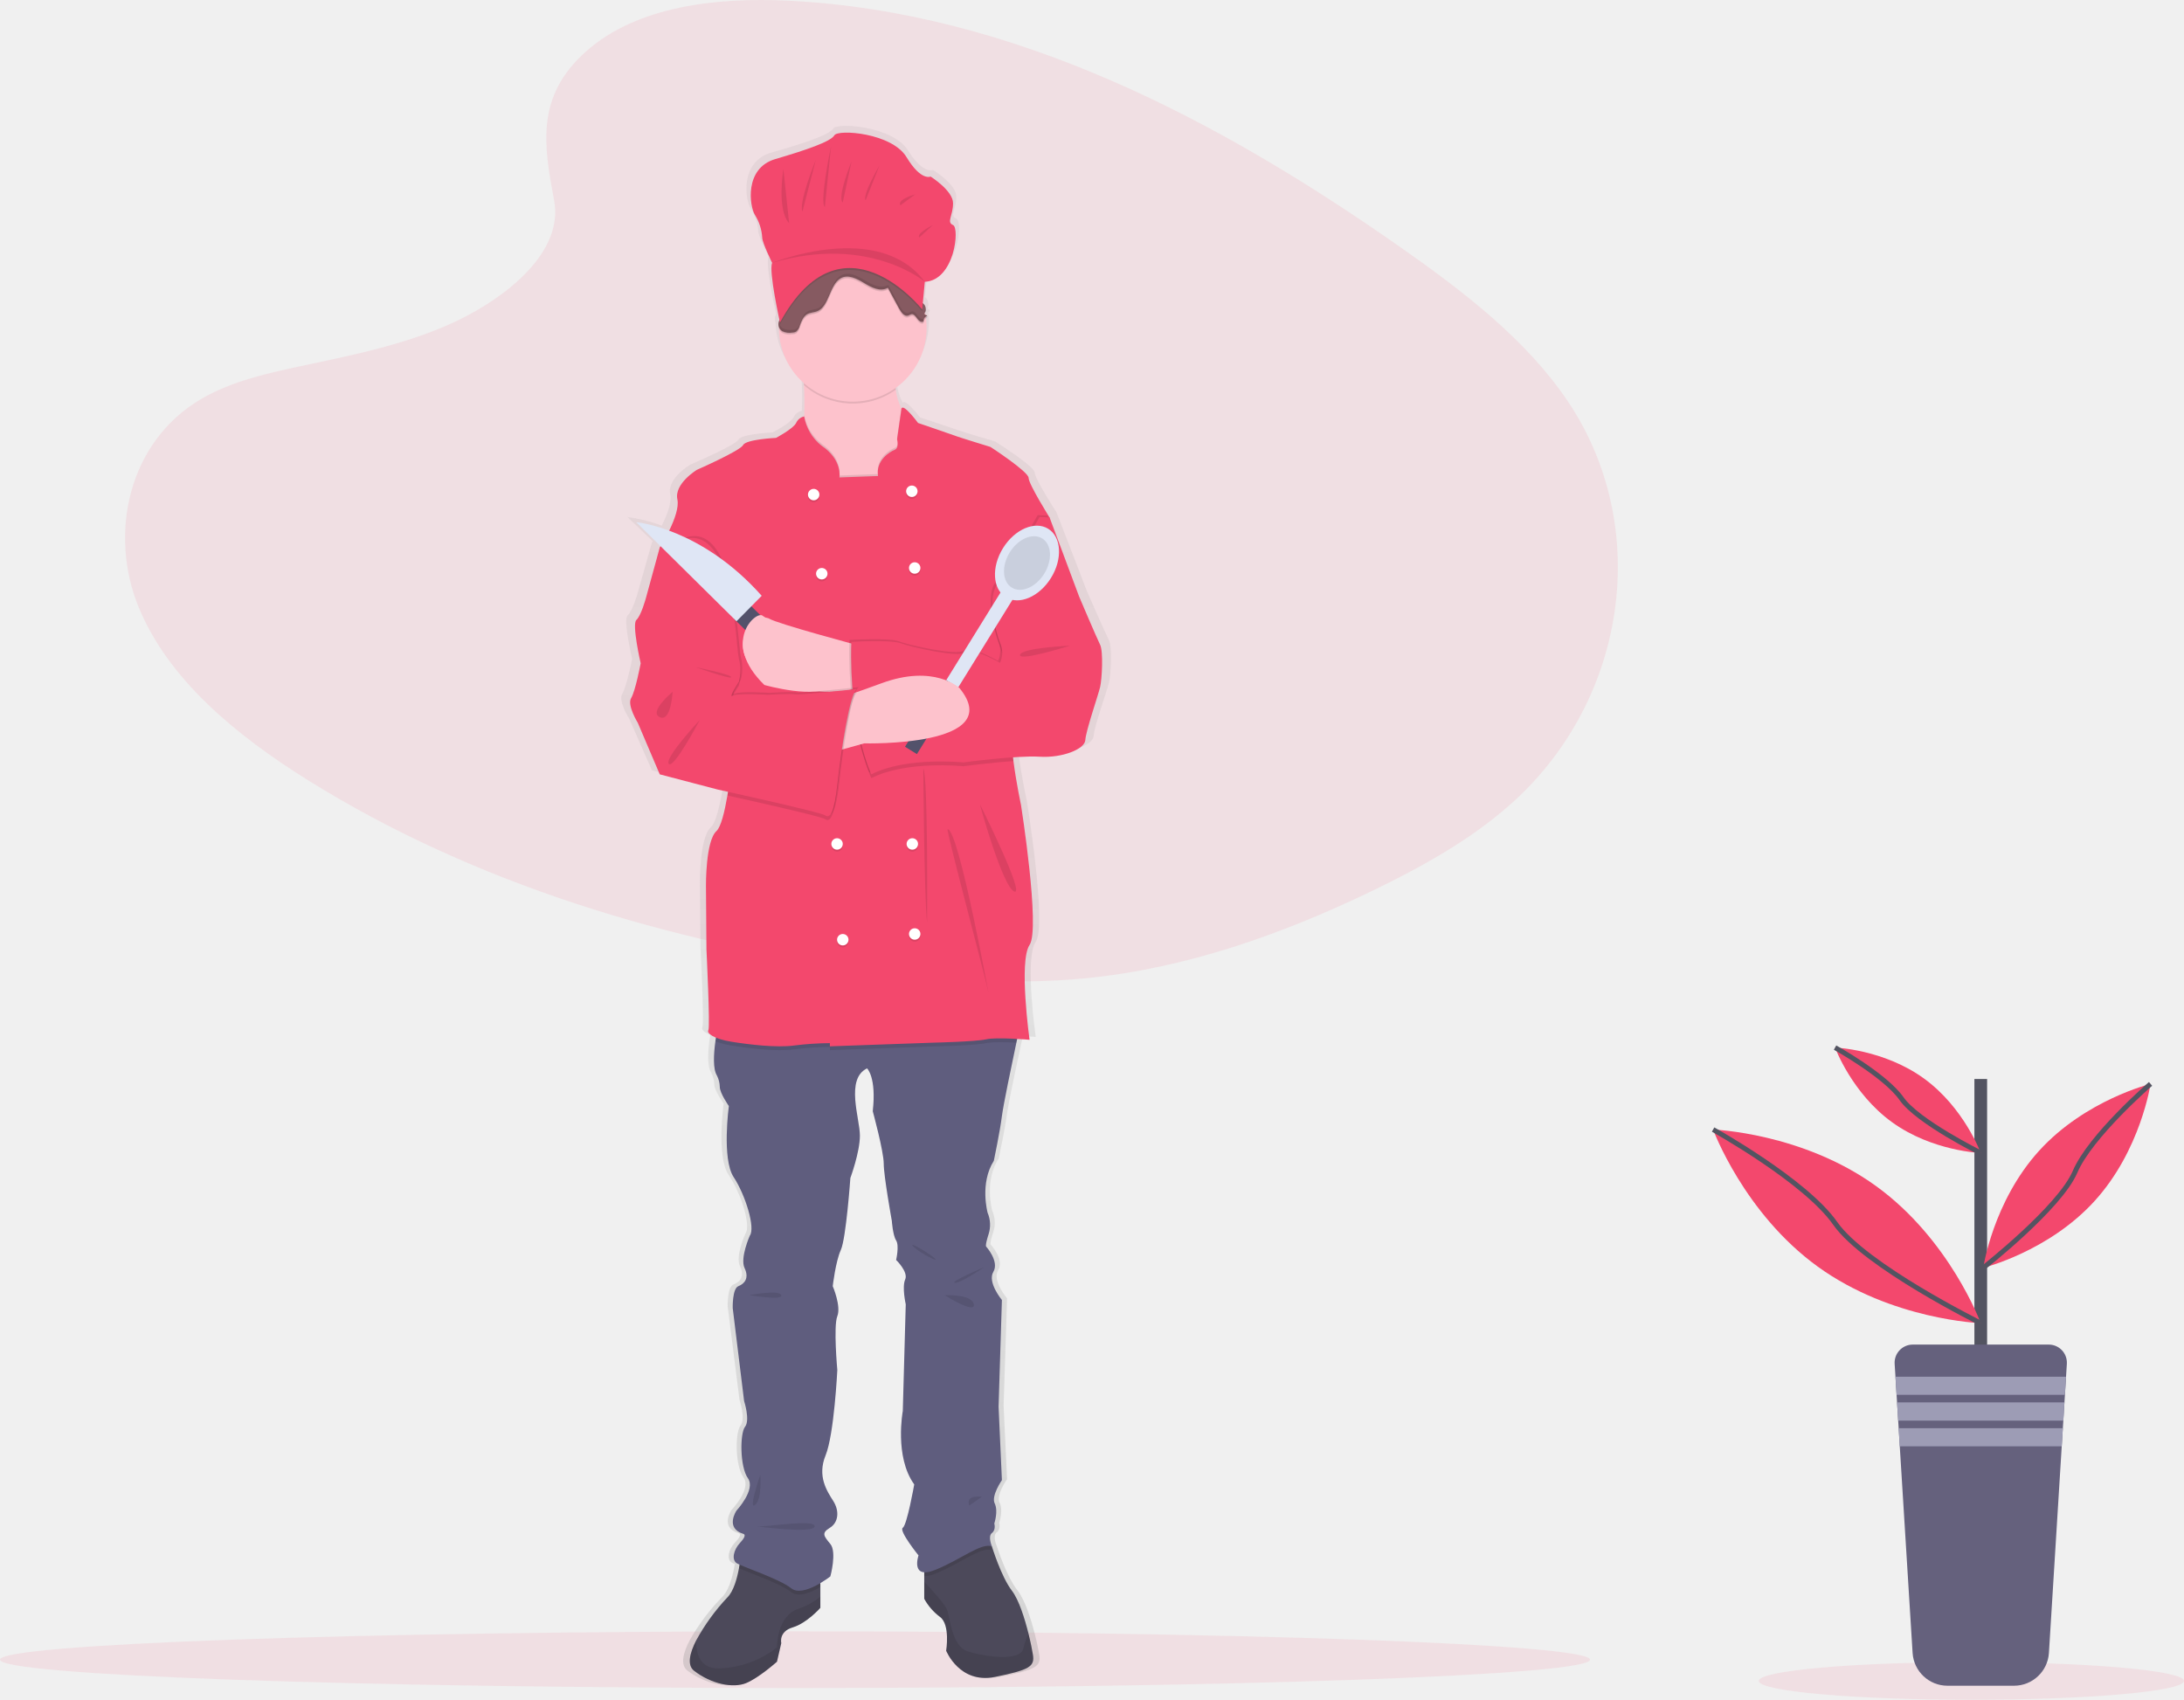
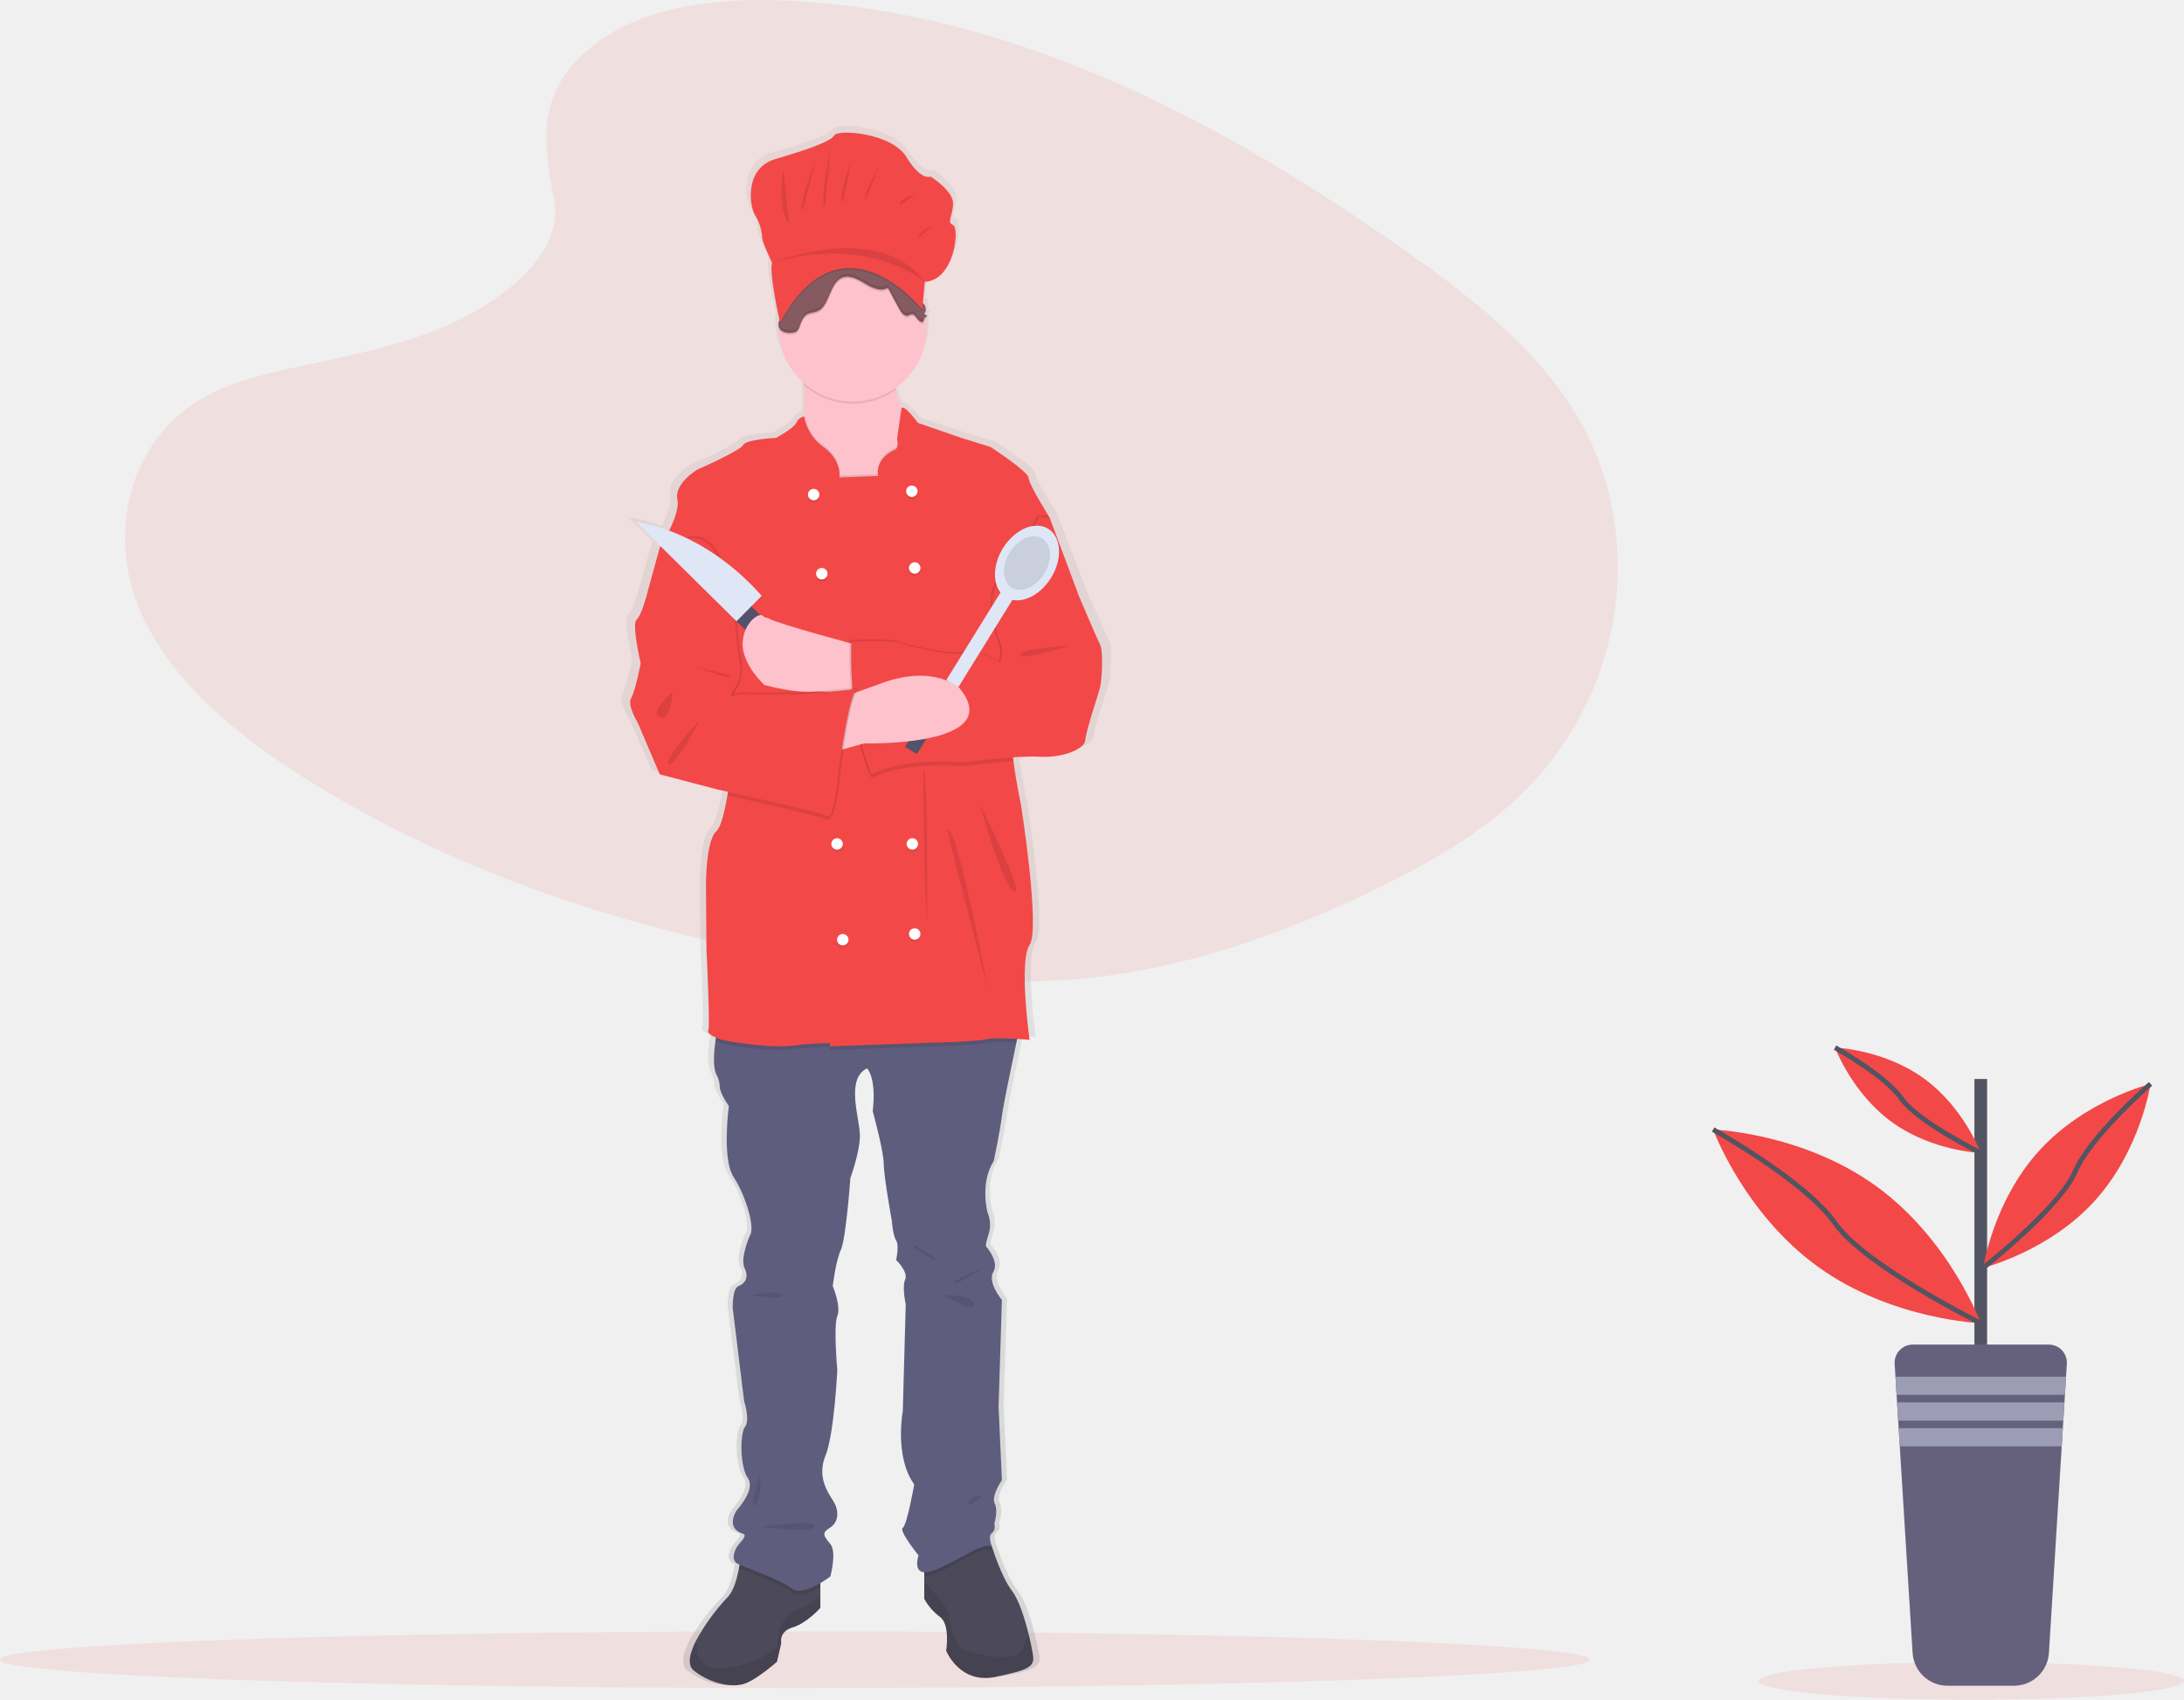
<svg xmlns="http://www.w3.org/2000/svg" id="e76419e8-217f-4623-abeb-e9c3d79c6db7" data-name="Layer 1" width="890.069" height="692.728" viewBox="0 0 890.069 692.728">
  <defs>
    <linearGradient id="ef5d85de-35d2-4357-9719-f86a6844cb01" x1="507.947" y1="790.481" x2="507.947" y2="154.92" gradientUnits="userSpaceOnUse">
      <stop offset="0" stop-color="gray" stop-opacity="0.25" />
      <stop offset="0.535" stop-color="gray" stop-opacity="0.12" />
      <stop offset="1" stop-color="gray" stop-opacity="0.1" />
    </linearGradient>
  </defs>
-   <ellipse cx="324" cy="676.395" rx="324" ry="11.547" fill="#f3486d" opacity="0.1" />
-   <path d="M393.787,124.6c20.641-18.394,53.041-22.143,82.533-20.678,92.634,4.602,176.254,49.324,248.584,99.91,26.185,18.313,51.965,38.048,68.962,63.266,34.6,51.336,24.337,122.453-23.776,164.745-16.369,14.389-36.213,25.419-56.585,35.198-36.222,17.386-75.305,31.343-116.416,35.316-29.317,2.833-58.995.53-88.14-3.423C427.52,487.89,347.591,463.47,280.598,421.69c-29.383-18.324-57.077-41.106-69.188-70.75s-4.36-67.21,25.643-84.756c12.409-7.257,27.245-10.535,41.77-13.612,21.38-4.53,43.104-8.996,62.398-18.205,19.928-9.512,43.526-27.907,39.58-48.962C376.567,162.813,373.17,142.973,393.787,124.6Z" transform="translate(-154.9654 -103.6359)" fill="#f3486d" opacity="0.1" />
-   <ellipse cx="803.416" cy="685.062" rx="86.653" ry="7.667" fill="#f3486d" opacity="0.1" />
+   <ellipse cx="324" cy="676.395" rx="324" ry="11.547" fill="#f34848" opacity="0.1" />
+   <path d="M393.787,124.6c20.641-18.394,53.041-22.143,82.533-20.678,92.634,4.602,176.254,49.324,248.584,99.91,26.185,18.313,51.965,38.048,68.962,63.266,34.6,51.336,24.337,122.453-23.776,164.745-16.369,14.389-36.213,25.419-56.585,35.198-36.222,17.386-75.305,31.343-116.416,35.316-29.317,2.833-58.995.53-88.14-3.423C427.52,487.89,347.591,463.47,280.598,421.69c-29.383-18.324-57.077-41.106-69.188-70.75s-4.36-67.21,25.643-84.756c12.409-7.257,27.245-10.535,41.77-13.612,21.38-4.53,43.104-8.996,62.398-18.205,19.928-9.512,43.526-27.907,39.58-48.962C376.567,162.813,373.17,142.973,393.787,124.6Z" transform="translate(-154.9654 -103.6359)" fill="#f34848" opacity="0.1" />
+   <ellipse cx="803.416" cy="685.062" rx="86.653" ry="7.667" fill="#f34848" opacity="0.1" />
  <path d="M606.904,364.53c-1.411-2.731-8.869-19.702-8.869-19.702l-12.497-32.382s-8.869-13.655-8.869-16.191-16.125-12.68-16.125-12.68-13.102-3.901-14.11-4.292-16.528-5.524-16.528-5.524-6.112-8.037-6.982-5.938l-.001.005c-.032-.053-.064-.099-.096-.154a20.75,20.75,0,0,1-2.33-7.514c-.033-.234-.062-.48-.091-.724a29.911,29.911,0,0,0,13.128-24.628,29.511,29.511,0,0,0-.258-3.828,2.684,2.684,0,0,1,.347-.183c.251-.109.187-.198.003-.29.063-.033.126-.068.19-.095.334-.145.111-.255-.212-.385l.019-.01c.455-.198-.12-.328-.582-.537-.025-.135-.048-.27-.075-.405a2.723,2.723,0,0,0,.185-.804c.041.02.078.042.122.061a3.414,3.414,0,0,0-.008-1.526,2.684,2.684,0,0,1-.105.3,2.547,2.547,0,0,0-1.173-2.309c-.023-.02-.049-.042-.072-.062l.855-8.751c12.605-.596,14.816-22.04,11.941-23.231s0-3.773,0-8.935-9.509-10.921-9.509-10.921-3.98,1.986-10.172-7.942-28.968-11.516-30.516-8.935-11.72,5.957-24.988,9.729-10.836,19.459-8.624,22.834a19.266,19.266,0,0,1,3.096,9.332c0,1.986,4.202,10.325,4.202,10.325-1.325,2.89,2.047,18.721,3.046,23.22-.016.138-.032.276-.046.415-.008.014-.02.025-.028.039a2.119,2.119,0,0,0-.129.226,2.589,2.589,0,0,0-.204,1.492,3.117,3.117,0,0,0,.224,1.631,29.758,29.758,0,0,0,10.552,22.202c.016.271.031.543.046.822.186,3.675.29,8.021.097,12.18-.01.213-.026.421-.037.633a4.759,4.759,0,0,0-3.373,2.66c-1.25,2.403-8.506,6.11-8.506,6.11s-12.699.585-13.908,2.926-19.552,10.144-19.552,10.144-9.675,5.657-8.264,12.094c.737,3.364-1.332,8.589-3.477,12.815a60.857,60.857,0,0,0-13.915-3.47l10.276,9.831c-.215.336-.342.526-.342.526l-5.845,20.678s-2.016,7.218-4.031,8.973,1.814,17.752,1.814,17.752-2.217,11.314-4.031,14.24,2.822,10.144,2.822,10.144l9.272,21.068,24.591,6.242s1.639.347,4.287.914q-.125.755-.255,1.505c-1.185,6.711-2.741,12.883-4.636,14.552-4.636,4.097-4.434,22.433-4.434,22.433l.202,25.945s1.613,31.992.806,33.162c-.509.739.512,1.944,3.207,3.026-.077.482-.153.97-.224,1.468-.758,5.306-1.096,11.361.645,14.037a10.665,10.665,0,0,1,1.209,4.682c0,2.536,3.83,7.803,3.83,7.803s-3.023,21.653,2.016,29.066,9.272,20.873,6.853,23.994c0,0-4.233,9.168-2.217,13.265s0,6.437-2.62,7.413-2.395,8.973-2.395,8.973l4.813,38.039s2.62,7.803.403,10.534-2.217,16.386,1.209,21.068-4.838,13.265-4.838,13.265-5.039,7.218,3.023,9.559c0,0,1.613.39-1.411,3.511s-3.628,7.023-1.613,8.388a9.225,9.225,0,0,0,1.307.649c-.075.462-.156.941-.251,1.45-.774,4.073-2.233,9.379-4.886,11.946a85.16,85.16,0,0,0-13.198,17.588c-2.765,5.244-3.975,10.152-.911,12.453,7.256,5.462,16.528,7.218,21.971,5.072s13.102-8.778,13.102-8.778l1.814-7.608s-1.209-4.682,4.838-6.437,11.691-7.998,11.691-7.998V748.658a42.853,42.853,0,0,0,4.233-2.762s2.822-9.949,0-13.265-3.83-4.487-.202-6.632,4.12-6.827,1.459-10.924c-2.669-4.097-6.902-10.144-3.273-18.727s4.959-34.918,4.959-34.918-1.693-17.947,0-22.043-1.935-12.29-1.935-12.29,1.209-10.144,3.427-14.825,4.031-29.456,4.031-29.456,4.031-10.534,4.031-17.361-6.249-23.214,3.023-27.505c0,0,4.031,3.511,2.419,17.556,0,0,4.636,16.386,4.636,21.458s3.427,23.409,3.427,23.409.403,5.852,1.814,7.998,0,7.998,0,7.998,5.241,4.877,3.83,7.998.242,10.159.242,10.159l-1.25,43.68s-3.628,18.727,4.838,30.041c0,0-3.023,16.581-4.838,17.752s6.652,11.314,6.652,11.314-2.346,6.571,2.419,6.894v10.858a23.198,23.198,0,0,0,6.652,7.413c4.434,3.121,2.62,13.85,2.62,13.85s5.644,13.655,20.56,10.729,16.931-4.292,16.125-9.168c-.29-1.779-.935-4.955-1.862-8.56-1.604-6.266-4.064-13.827-7.006-17.556-4.636-5.876-8.466-18.165-8.466-18.165s-1.814-4.097,0-5.462,1.008-3.901,1.008-3.901,1.766-5.072.177-8.193,3.048-9.559,3.048-9.559l-1.411-30.041,1.411-43.696s-6.249-7.218-3.628-11.509-3.023-10.339-3.023-10.339-.605-.195,1.008-5.072a12.156,12.156,0,0,0-.403-8.778s-3.427-12.094,2.62-21.263c0,0,2.62-12.094,3.427-18.337.556-4.338,4.039-20.545,6.112-30.026q.176-.804.337-1.539c2.985.163,5.242.353,5.242.353s-4.636-32.187,0-38.819-3.628-57.351-3.628-57.351-1.975-8.864-3.193-17.908c-.07-.515-.133-1.03-.197-1.545a97.708,97.708,0,0,1,11.251-.25c9.675.585,19.149-3.121,19.35-6.828s5.442-18.337,6.249-21.653S608.315,367.261,606.904,364.53Z" transform="translate(-154.9654 -103.6359)" fill="url(#ef5d85de-35d2-4357-9719-f86a6844cb01)" />
  <path d="M489.291,740.846v18.063s-5.438,6.215-11.265,7.963-4.661,6.409-4.661,6.409l-1.748,7.575s-7.38,6.604-12.624,8.74-14.178.388-21.17-5.05c-2.952-2.292-1.787-7.178.878-12.399a84.568,84.568,0,0,1,12.718-17.511c2.556-2.556,3.962-7.839,4.708-11.894.552-3.038.73-5.392.73-5.392Z" transform="translate(-154.9654 -103.6359)" fill="#4c495a" />
  <path d="M489.291,754.325v4.584s-5.438,6.215-11.265,7.963-4.661,6.409-4.661,6.409l-1.748,7.575s-7.38,6.604-12.624,8.74-14.178.388-21.17-5.05c-2.952-2.292-1.787-7.178.878-12.399-.124,5.485,1.499,11.646,9.416,11.428a40.104,40.104,0,0,0,23.501-8.546s-.194-12.819,8.74-15.732A27.213,27.213,0,0,0,489.291,754.325Z" transform="translate(-154.9654 -103.6359)" opacity="0.1" />
  <path d="M560.376,787.071c-14.372,2.913-19.811-10.682-19.811-10.682s1.748-10.682-2.525-13.79a22.92,22.92,0,0,1-6.409-7.38V737.35l17.48-12.43,9.462,8.375.637.559s3.69,12.236,8.157,18.086c2.836,3.714,5.205,11.242,6.751,17.48.894,3.589,1.515,6.751,1.795,8.522C576.691,782.798,574.748,784.157,560.376,787.071Z" transform="translate(-154.9654 -103.6359)" fill="#4c495a" />
  <path d="M560.376,787.071c-14.372,2.913-19.811-10.682-19.811-10.682s1.748-10.682-2.525-13.79a22.92,22.92,0,0,1-6.409-7.38v-6.922c2.774,2.929,8.002,8.6,9.128,11.001,1.554,3.302,1.748,15.343,8.934,17.48s21.17,4.079,22.335-1.36a30.3,30.3,0,0,1,2.09-5.998c.894,3.589,1.515,6.751,1.795,8.522C576.691,782.798,574.748,784.157,560.376,787.071Z" transform="translate(-154.9654 -103.6359)" opacity="0.1" />
  <path d="M456.856,737.35l32.435,3.496v9.548c-3.659,2.167-8.903,4.467-11.848,2.105-4.351-3.48-17.286-7.901-21.318-9.758C456.677,739.704,456.856,737.35,456.856,737.35Z" transform="translate(-154.9654 -103.6359)" opacity="0.1" />
  <path d="M559.211,735.408c-4.467-1.554-12.43,5.244-22.918,9.517a10.917,10.917,0,0,1-4.661,1.041v-8.616l17.48-12.43,9.462,8.375A11.814,11.814,0,0,0,559.211,735.408Z" transform="translate(-154.9654 -103.6359)" opacity="0.1" />
  <path d="M570.67,521.57s-.614,2.859-1.492,7.007c-1.997,9.439-5.353,25.575-5.889,29.895-.777,6.215-3.302,18.257-3.302,18.257-5.827,9.128-2.525,21.17-2.525,21.17a12.468,12.468,0,0,1,.388,8.74c-1.554,4.856-.971,5.05-.971,5.05s5.438,6.021,2.913,10.294,3.496,11.459,3.496,11.459l-1.36,43.506,1.36,29.91s-4.467,6.409-2.937,9.517-.171,8.157-.171,8.157.777,2.525-.971,3.884,0,5.438,0,5.438c-4.467-1.554-12.43,5.244-22.918,9.517s-6.992-5.827-6.992-5.827-8.157-10.1-6.409-11.265,4.661-17.674,4.661-17.674c-8.157-11.265-4.661-29.91-4.661-29.91l1.204-43.49s-1.593-7.007-.233-10.115-3.69-7.963-3.69-7.963,1.36-5.827,0-7.963-1.748-7.963-1.748-7.963-3.302-18.257-3.302-23.307-4.467-21.364-4.467-21.364c1.554-13.984-2.331-17.48-2.331-17.48-8.934,4.273-2.913,20.587-2.913,27.385s-3.884,17.286-3.884,17.286-1.748,24.666-3.884,29.327-3.302,14.761-3.302,14.761,3.496,8.157,1.865,12.236,0,21.947,0,21.947-1.282,26.22-4.778,34.766.583,14.567,3.154,18.645c2.564,4.079,2.09,8.74-1.406,10.876s-2.525,3.302.194,6.604,0,13.207,0,13.207-11.071,8.74-15.926,4.856-20.393-8.934-22.335-10.294-1.36-5.244,1.554-8.352,1.36-3.496,1.36-3.496c-7.769-2.331-2.913-9.517-2.913-9.517s7.963-8.546,4.661-13.207-3.302-18.257-1.165-20.976-.388-10.488-.388-10.488l-4.638-37.873s-.218-7.963,2.307-8.934,4.467-3.302,2.525-7.38,2.136-13.207,2.136-13.207c2.331-3.108-1.748-16.509-6.604-23.889s-1.942-28.939-1.942-28.939-3.69-5.244-3.69-7.769a10.883,10.883,0,0,0-1.165-4.661c-1.678-2.665-1.352-8.693-.622-13.976.707-5.112,1.787-9.525,1.787-9.525Z" transform="translate(-154.9654 -103.6359)" fill="#5f5d7e" />
  <path d="M532.602,301.517l-38.262,8.934s-18.839-15.926-14.178-24.472c1.6-2.937,2.307-7.948,2.548-13.246.186-4.141.085-8.468-.093-12.127-.272-5.291-.707-9.198-.707-9.198s39.233-22.141,37.873,0a56.554,56.554,0,0,0,.256,11.063,21.15,21.15,0,0,0,2.245,7.481c2.098,3.737,4.685,3.791,4.685,3.791Z" transform="translate(-154.9654 -103.6359)" fill="#fdc2cc" />
  <path d="M520.04,262.471a30.092,30.092,0,0,1-37.423-1.865c-.272-5.291-.707-9.198-.707-9.198s39.233-22.141,37.873,0A56.554,56.554,0,0,0,520.04,262.471Z" transform="translate(-154.9654 -103.6359)" opacity="0.1" />
  <circle cx="347.533" cy="133.594" r="30.104" fill="#fdc2cc" />
  <path d="M532.602,301.517l-38.262,8.934s-18.839-15.926-14.178-24.472c1.6-2.937,2.307-7.948,2.548-13.246a19.519,19.519,0,0,0,6.969,11.692c8.74,5.827,7.38,13.013,7.38,13.013l15.732-.583c-.971-6.409,4.856-9.905,6.798-10.682s.971-4.273.971-4.273l1.725-11.949c2.098,3.737,4.685,3.791,4.685,3.791Z" transform="translate(-154.9654 -103.6359)" opacity="0.1" />
  <path d="M570.67,521.57s-.614,2.859-1.492,7.007c-4.226-.225-9.812-.388-12.298.179-4.273.971-21.364,1.36-21.364,1.36L493.175,531.615v-1.305a124.839,124.839,0,0,0-14.567.971c-7.186.971-18.451-.388-25.637-1.554a27.605,27.605,0,0,1-6.448-1.74c.707-5.112,1.787-9.525,1.787-9.525Z" transform="translate(-154.9654 -103.6359)" opacity="0.1" />
-   <path d="M567.368,398.239c-.614,3.628-.163,9.641.614,15.577,1.173,9.004,3.076,17.83,3.076,17.83s7.963,50.498,3.496,57.101,0,38.65,0,38.65-13.401-1.165-17.674-.194-21.364,1.36-21.364,1.36l-42.34,1.499v-1.305a124.839,124.839,0,0,0-14.567.971c-7.186.971-18.451-.388-25.637-1.554s-10.1-3.496-9.323-4.661-.777-33.018-.777-33.018l-.194-25.831s-.194-18.257,4.273-22.335c1.826-1.663,3.325-7.808,4.467-14.489,1.639-9.672,2.525-20.471,2.525-20.471L424.421,328.32l-.583-1.554s8.546-13.207,7.186-19.616,7.963-12.042,7.963-12.042,17.674-7.769,18.839-10.1,13.401-2.913,13.401-2.913,6.992-3.69,8.196-6.083a4.594,4.594,0,0,1,3.255-2.649,19.56,19.56,0,0,0,7,11.84c8.74,5.827,7.38,13.013,7.38,13.013l15.732-.583c-.971-6.409,4.856-9.905,6.798-10.682s.971-4.273.971-4.273l1.818-12.578c.839-2.09,6.728,5.912,6.728,5.912s14.955,5.112,15.926,5.5,13.596,4.273,13.596,4.273,15.538,10.1,15.538,12.624,8.546,16.12,8.546,16.12-.101.544-.287,1.538C580.451,326.774,568.79,389.888,567.368,398.239Z" transform="translate(-154.9654 -103.6359)" fill="#f3486d" />
+   <path d="M567.368,398.239c-.614,3.628-.163,9.641.614,15.577,1.173,9.004,3.076,17.83,3.076,17.83s7.963,50.498,3.496,57.101,0,38.65,0,38.65-13.401-1.165-17.674-.194-21.364,1.36-21.364,1.36l-42.34,1.499v-1.305a124.839,124.839,0,0,0-14.567.971c-7.186.971-18.451-.388-25.637-1.554s-10.1-3.496-9.323-4.661-.777-33.018-.777-33.018l-.194-25.831s-.194-18.257,4.273-22.335c1.826-1.663,3.325-7.808,4.467-14.489,1.639-9.672,2.525-20.471,2.525-20.471L424.421,328.32l-.583-1.554s8.546-13.207,7.186-19.616,7.963-12.042,7.963-12.042,17.674-7.769,18.839-10.1,13.401-2.913,13.401-2.913,6.992-3.69,8.196-6.083a4.594,4.594,0,0,1,3.255-2.649,19.56,19.56,0,0,0,7,11.84c8.74,5.827,7.38,13.013,7.38,13.013l15.732-.583c-.971-6.409,4.856-9.905,6.798-10.682s.971-4.273.971-4.273l1.818-12.578c.839-2.09,6.728,5.912,6.728,5.912s14.955,5.112,15.926,5.5,13.596,4.273,13.596,4.273,15.538,10.1,15.538,12.624,8.546,16.12,8.546,16.12-.101.544-.287,1.538C580.451,326.774,568.79,389.888,567.368,398.239Z" transform="translate(-154.9654 -103.6359)" fill="#f34848" />
  <path d="M505.217,366.775s-33.6-8.934-36.902-11.071-22.724,10.294.971,27.191c0,0,28.974,6.021,36.726,0S505.217,366.775,505.217,366.775Z" transform="translate(-154.9654 -103.6359)" fill="#fdc2cc" />
  <path d="M577.856,313.559l4.079.194,12.042,32.241s7.186,16.897,8.546,19.616.777,13.984,0,17.286-5.827,17.868-6.021,21.559-9.323,7.38-18.645,6.798-31.075,2.331-31.075,2.331-23.231-2.428-37.485,4.856c0,0-9.128-18.839-8.157-53.994,0,0,16.12-.971,20.199.583s23.889,6.021,26.414,3.69,13.984,4.273,13.984,4.273a9.843,9.843,0,0,0,0-8.157c-1.942-4.661-5.244-19.228-.971-23.889S577.856,313.559,577.856,313.559Z" transform="translate(-154.9654 -103.6359)" opacity="0.1" />
  <path d="M567.982,413.816c-9.641.653-20.424,2.098-20.424,2.098s-23.229-2.432-37.485,4.856c0,0-9.128-18.839-8.157-53.994,0,0,16.12-.971,20.199.583s23.889,6.021,26.414,3.69,13.984,4.273,13.984,4.273a9.843,9.843,0,0,0,0-8.157c-1.942-4.661-5.244-19.228-.971-23.889s17.091-27.385,17.091-27.385l3.791.179c-1.973,10.706-13.634,73.82-15.056,82.171C566.754,401.867,567.205,407.88,567.982,413.816Z" transform="translate(-154.9654 -103.6359)" opacity="0.1" />
-   <path d="M578.633,314.336l4.079.194,12.042,32.241s7.186,16.897,8.546,19.616.777,13.984,0,17.286-5.827,17.868-6.021,21.559-9.323,7.38-18.645,6.798-31.075,2.331-31.075,2.331-23.231-2.428-37.485,4.856c0,0-9.128-18.839-8.157-53.994,0,0,16.12-.971,20.199.583s23.889,6.021,26.414,3.69,13.984,4.273,13.984,4.273a9.843,9.843,0,0,0,0-8.157c-1.942-4.661-5.244-19.228-.971-23.889S578.633,314.336,578.633,314.336Z" transform="translate(-154.9654 -103.6359)" fill="#f3486d" />
+   <path d="M578.633,314.336l4.079.194,12.042,32.241s7.186,16.897,8.546,19.616.777,13.984,0,17.286-5.827,17.868-6.021,21.559-9.323,7.38-18.645,6.798-31.075,2.331-31.075,2.331-23.231-2.428-37.485,4.856c0,0-9.128-18.839-8.157-53.994,0,0,16.12-.971,20.199.583s23.889,6.021,26.414,3.69,13.984,4.273,13.984,4.273a9.843,9.843,0,0,0,0-8.157c-1.942-4.661-5.244-19.228-.971-23.889S578.633,314.336,578.633,314.336Z" transform="translate(-154.9654 -103.6359)" fill="#f34848" />
  <rect x="550.676" y="339.718" width="5.7" height="51.3" transform="translate(676.8311 863.7699) rotate(-148.2348)" fill="#dfe6f5" />
  <ellipse cx="573.51" cy="333.092" rx="16.416" ry="11.514" transform="translate(-166.5723 541.7095) rotate(-58.23485)" fill="#dfe6f5" />
  <ellipse cx="573.51" cy="333.092" rx="11.783" ry="8.265" transform="translate(-166.5723 541.7095) rotate(-58.23485)" opacity="0.1" />
  <rect x="531.771" y="379.939" width="5.7" height="31.92" transform="translate(625.7809 910.3072) rotate(-148.2348)" fill="#53526b" />
  <path d="M495.312,409.893l11.848-3.302s58.461,1.554,38.844-22.53c0,0-10.294-9.905-31.852-1.942s-27.579,8.934-27.579,8.934Z" transform="translate(-154.9654 -103.6359)" fill="#fdc2cc" />
  <circle cx="331.606" cy="202.348" r="2.331" opacity="0.1" />
  <circle cx="371.616" cy="200.989" r="2.331" opacity="0.1" />
  <circle cx="331.606" cy="201.571" r="2.331" fill="#fff" />
  <circle cx="334.908" cy="234.589" r="2.331" opacity="0.1" />
  <circle cx="372.781" cy="232.258" r="2.331" opacity="0.1" />
  <circle cx="334.908" cy="233.812" r="2.331" fill="#fff" />
  <circle cx="371.81" cy="344.726" r="2.331" opacity="0.1" />
  <circle cx="341.137" cy="344.726" r="2.331" opacity="0.1" />
  <circle cx="371.81" cy="343.949" r="2.331" fill="#fff" />
  <circle cx="343.467" cy="383.751" r="2.331" opacity="0.1" />
  <circle cx="372.781" cy="381.42" r="2.331" opacity="0.1" />
  <circle cx="343.467" cy="382.974" r="2.331" fill="#fff" />
  <circle cx="341.137" cy="343.949" r="2.331" fill="#fff" />
  <circle cx="372.781" cy="380.643" r="2.331" fill="#fff" />
  <circle cx="371.616" cy="200.212" r="2.331" fill="#fff" />
  <circle cx="372.781" cy="231.481" r="2.331" fill="#fff" />
  <path d="M531.243,416.885s.388,53.217,1.554,62.734C532.797,479.618,533.22,419.393,531.243,416.885Z" transform="translate(-154.9654 -103.6359)" opacity="0.1" />
  <path d="M541.148,441.551c-.801,0,15.926,62.345,16.703,66.812S545.809,441.551,541.148,441.551Z" transform="translate(-154.9654 -103.6359)" opacity="0.1" />
  <path d="M554.355,431.451c0,.583,9.323,33.795,13.984,35.543S554.355,431.451,554.355,431.451Z" transform="translate(-154.9654 -103.6359)" opacity="0.1" />
  <path d="M591.063,366.775s-19.811.883-20.393,3.743S591.063,366.775,591.063,366.775Z" transform="translate(-154.9654 -103.6359)" opacity="0.1" />
  <path d="M556.103,620.04s-14.178,6.021-12.042,6.409S556.103,620.04,556.103,620.04Z" transform="translate(-154.9654 -103.6359)" opacity="0.1" />
  <path d="M526.776,611.106c-.552-1.242,9.517,5.05,9.517,5.827S527.553,612.854,526.776,611.106Z" transform="translate(-154.9654 -103.6359)" opacity="0.1" />
  <path d="M539.983,631.499s11.071-.559,11.848,3.702S539.983,631.499,539.983,631.499Z" transform="translate(-154.9654 -103.6359)" opacity="0.1" />
  <path d="M460.352,631.475s12.042-2.355,13.013,0S460.352,631.475,460.352,631.475Z" transform="translate(-154.9654 -103.6359)" opacity="0.1" />
  <path d="M464.819,704.721s.79,9.905-2.13,12.236S464.819,704.721,464.819,704.721Z" transform="translate(-154.9654 -103.6359)" opacity="0.1" />
  <path d="M463.348,725.697c3.801.388,23.806-3.108,23.612,0S463.348,725.697,463.348,725.697Z" transform="translate(-154.9654 -103.6359)" opacity="0.1" />
  <path d="M555.132,713.655s-6.823-1.049-5.159,3.554Z" transform="translate(-154.9654 -103.6359)" opacity="0.1" />
  <path d="M428.305,325.989h-3.69l-5.632,20.587s-1.942,7.186-3.884,8.934,1.748,17.674,1.748,17.674-2.136,11.265-3.884,14.178,2.719,10.1,2.719,10.1l8.934,20.976,23.695,6.215s41.758,9.128,43.7,10.488,3.69-.583,5.05-13.207,5.05-37.096,7.963-38.262c0,0-23.307,2.525-25.249,2.136s-11.265.194-11.265.194-12.236-.777-14.178.388,2.525-5.641,2.525-5.641a18.731,18.731,0,0,0,0-9.508C455.496,365.999,454.72,306.567,428.305,325.989Z" transform="translate(-154.9654 -103.6359)" opacity="0.1" />
  <path d="M504.246,386.003c-2.913,1.165-6.604,25.637-7.963,38.262s-3.108,14.567-5.05,13.207c-1.577-1.103-29.413-7.334-39.815-9.633,1.639-9.672,2.525-20.471,2.525-20.471L424.421,328.32h3.108c26.414-19.422,27.191,40.01,28.551,45.254a18.736,18.736,0,0,1,0,9.509s-4.467,6.806-2.525,5.64,14.178-.388,14.178-.388,9.323-.583,11.265-.194S504.246,386.003,504.246,386.003Z" transform="translate(-154.9654 -103.6359)" opacity="0.1" />
-   <path d="M427.529,326.766h-3.69l-5.632,20.587s-1.942,7.186-3.884,8.934,1.748,17.674,1.748,17.674-2.136,11.265-3.884,14.178,2.719,10.1,2.719,10.1l8.934,20.976,23.695,6.215s41.758,9.128,43.7,10.488,3.69-.583,5.05-13.207,5.05-37.096,7.963-38.262c0,0-23.307,2.525-25.249,2.136s-11.265.194-11.265.194-12.236-.777-14.178.388,2.525-5.641,2.525-5.641a18.731,18.731,0,0,0,0-9.508C454.72,366.775,453.943,307.344,427.529,326.766Z" transform="translate(-154.9654 -103.6359)" fill="#f3486d" />
+   <path d="M427.529,326.766h-3.69l-5.632,20.587s-1.942,7.186-3.884,8.934,1.748,17.674,1.748,17.674-2.136,11.265-3.884,14.178,2.719,10.1,2.719,10.1l8.934,20.976,23.695,6.215s41.758,9.128,43.7,10.488,3.69-.583,5.05-13.207,5.05-37.096,7.963-38.262c0,0-23.307,2.525-25.249,2.136s-11.265.194-11.265.194-12.236-.777-14.178.388,2.525-5.641,2.525-5.641a18.731,18.731,0,0,0,0-9.508C454.72,366.775,453.943,307.344,427.529,326.766Z" transform="translate(-154.9654 -103.6359)" fill="#f34848" />
  <path d="M440.153,397.074s-10.682,20.199-12.624,17.868S440.153,397.074,440.153,397.074Z" transform="translate(-154.9654 -103.6359)" opacity="0.1" />
  <path d="M429.082,385.572s-9.905,8.2-5.244,10.337S429.082,385.572,429.082,385.572Z" transform="translate(-154.9654 -103.6359)" opacity="0.1" />
  <path d="M438.405,375.515c.777.194,14.372,2.894,14.567,4.069S438.405,375.515,438.405,375.515Z" transform="translate(-154.9654 -103.6359)" opacity="0.1" />
  <path d="M532.688,233.236a2.002,2.002,0,0,0-1.328,2.082c-.792.699-1.903-.124-2.548-1.018-.653-.886-1.391-1.981-2.377-1.857a8.534,8.534,0,0,0-1.36.567c-1.554.497-2.867-1.328-3.737-2.929q-2.272-4.207-4.545-8.406c-3.038,1.764-6.627-.085-9.641-1.911s-6.604-3.682-9.649-1.919c-4.467,2.579-4.63,11.179-9.261,13.3-1.492.684-3.224.536-4.607,1.476-1.367.932-2.105,2.727-2.719,4.444a4.707,4.707,0,0,1-1.523,2.509,3.345,3.345,0,0,1-1.569.381,6.732,6.732,0,0,1-4.04-.567,3.414,3.414,0,0,1-1.398-4.04,2.114,2.114,0,0,1,.124-.225,14.137,14.137,0,0,0,1.336-1.919c.466-1.235-.202-2.672-.054-4.009.241-2.284,2.657-3.488,3.069-5.733.171-.878-.008-1.818.155-2.704a2.458,2.458,0,0,1,.093-.342l-1.422.979c1.593-1.857,2.393-4.436,3.558-6.689a20.6,20.6,0,0,1,12.57-10.232c5.065-1.476,10.418-1.072,15.53.179a51.14,51.14,0,0,1,13.821,5.695,13.715,13.715,0,0,1,4.024,3.271,25.192,25.192,0,0,1,2.385,4.405c1.507,3.123,5.625,6.013,2.346,6.448-2.727.365-.241,2.276,1.189,3.566a3.708,3.708,0,0,1,.823.901,3.226,3.226,0,0,1-.171,3.115C531.212,232.755,533.449,232.895,532.688,233.236Z" transform="translate(-154.9654 -103.6359)" opacity="0.1" />
  <path d="M532.688,232.46a2.002,2.002,0,0,0-1.328,2.082c-.792.699-1.903-.124-2.548-1.018-.653-.886-1.391-1.981-2.377-1.857a8.533,8.533,0,0,0-1.36.567c-1.554.497-2.867-1.328-3.737-2.929q-2.272-4.207-4.545-8.406c-3.038,1.764-6.627-.085-9.641-1.911s-6.604-3.682-9.649-1.919c-4.467,2.579-4.63,11.179-9.261,13.3-1.492.684-3.224.536-4.607,1.476-1.367.932-2.105,2.727-2.719,4.444a4.707,4.707,0,0,1-1.523,2.509,3.345,3.345,0,0,1-1.569.381,6.733,6.733,0,0,1-4.04-.567,3.414,3.414,0,0,1-1.398-4.04,2.114,2.114,0,0,1,.124-.225,14.137,14.137,0,0,0,1.336-1.919c.466-1.235-.202-2.672-.054-4.009.241-2.284,2.657-3.488,3.069-5.733.171-.878-.008-1.818.155-2.704a2.458,2.458,0,0,1,.093-.342l-1.422.979c1.593-1.857,2.393-4.436,3.558-6.689a20.6,20.6,0,0,1,12.57-10.232c5.065-1.476,10.418-1.072,15.53.179a51.14,51.14,0,0,1,13.821,5.695,13.715,13.715,0,0,1,4.024,3.271,25.192,25.192,0,0,1,2.385,4.405c1.507,3.123,5.625,6.013,2.346,6.448-2.727.365-.241,2.276,1.189,3.566a3.708,3.708,0,0,1,.823.901,3.226,3.226,0,0,1-.171,3.115C531.212,231.978,533.449,232.118,532.688,232.46Z" transform="translate(-154.9654 -103.6359)" fill="#865a61" />
  <path d="M531.111,227.262l-.311,3.271s-32.598-41.315-57.956,5.337c0,0-.124-.567-.334-1.523a14.137,14.137,0,0,0,1.336-1.919c.466-1.235-.202-2.672-.054-4.009.241-2.284,2.657-3.488,3.069-5.733.171-.878-.008-1.818.155-2.704a2.458,2.458,0,0,1,.093-.342l-1.422.979c1.593-1.857,2.393-4.436,3.558-6.689a20.6,20.6,0,0,1,12.57-10.232c5.065-1.476,10.418-1.072,15.53.179a51.14,51.14,0,0,1,13.821,5.695,13.715,13.715,0,0,1,4.024,3.271,25.192,25.192,0,0,1,2.385,4.405c1.507,3.123,5.625,6.013,2.346,6.448C527.195,224.061,529.681,225.973,531.111,227.262Z" transform="translate(-154.9654 -103.6359)" opacity="0.1" />
  <g opacity="0.1">
    <path d="M531.915,232.036a1.574,1.574,0,0,0-.37,1.345c-.792.699-1.903-.124-2.548-1.018-.653-.886-1.391-1.981-2.377-1.857a8.533,8.533,0,0,0-1.36.567c-1.554.497-2.867-1.328-3.737-2.929q-2.272-4.207-4.545-8.406c-3.038,1.764-6.627-.085-9.641-1.911s-6.604-3.682-9.649-1.919c-4.467,2.579-4.63,11.179-9.261,13.3-1.492.684-3.224.536-4.607,1.476-1.367.932-2.105,2.727-2.719,4.444a4.707,4.707,0,0,1-1.523,2.509,3.345,3.345,0,0,1-1.569.381,6.733,6.733,0,0,1-4.04-.567,3.634,3.634,0,0,1-1.514-2.136,3.493,3.493,0,0,0,1.514,3.689,6.732,6.732,0,0,0,4.04.567,3.345,3.345,0,0,0,1.569-.381,4.707,4.707,0,0,0,1.523-2.509c.614-1.717,1.352-3.512,2.719-4.444,1.383-.94,3.115-.792,4.607-1.476,4.63-2.121,4.793-10.721,9.261-13.3,3.045-1.764,6.635.093,9.649,1.919s6.604,3.675,9.641,1.911q2.272,4.195,4.545,8.406c.87,1.6,2.183,3.426,3.737,2.929a8.533,8.533,0,0,1,1.36-.567c.987-.124,1.725.971,2.377,1.857.645.893,1.756,1.717,2.548,1.018a2.002,2.002,0,0,1,1.328-2.082C533.479,232.581,532.191,232.436,531.915,232.036Z" transform="translate(-154.9654 -103.6359)" />
    <path d="M529.374,224.275a2.813,2.813,0,0,1,.734-.185c1.445-.192,1.452-.862.879-1.817a2.272,2.272,0,0,1-.879.264C528.548,222.745,528.696,223.46,529.374,224.275Z" transform="translate(-154.9654 -103.6359)" />
    <path d="M532.351,230.782a3.51,3.51,0,0,0-.008-1.519,2.241,2.241,0,0,1-.394.855C531.706,230.427,532.005,230.626,532.351,230.782Z" transform="translate(-154.9654 -103.6359)" />
    <path d="M474.023,228.544c-.017.089-.035.177-.045.269a8.912,8.912,0,0,0,.152,2.088A7.349,7.349,0,0,0,474.023,228.544Z" transform="translate(-154.9654 -103.6359)" />
    <path d="M477.177,219.066a11.268,11.268,0,0,1-1.303,1.947l1.254-.863A8.688,8.688,0,0,1,477.177,219.066Z" transform="translate(-154.9654 -103.6359)" />
  </g>
-   <path d="M472.843,235.093s-4.688-20.956-3.196-24.316c0,0-4.048-8.303-4.048-10.28a19.631,19.631,0,0,0-2.983-9.292c-2.131-3.361-4.475-18.979,8.31-22.735s22.586-7.117,24.078-9.687,23.438-.988,29.405,8.896,9.802,7.908,9.802,7.908,9.162,5.733,9.162,10.873-2.77,7.71,0,8.896.639,22.537-11.506,23.13l-1.065,11.269S498.199,188.437,472.843,235.093Z" transform="translate(-154.9654 -103.6359)" fill="#f3486d" />
+   <path d="M472.843,235.093s-4.688-20.956-3.196-24.316c0,0-4.048-8.303-4.048-10.28a19.631,19.631,0,0,0-2.983-9.292c-2.131-3.361-4.475-18.979,8.31-22.735s22.586-7.117,24.078-9.687,23.438-.988,29.405,8.896,9.802,7.908,9.802,7.908,9.162,5.733,9.162,10.873-2.77,7.71,0,8.896.639,22.537-11.506,23.13l-1.065,11.269S498.199,188.437,472.843,235.093Z" transform="translate(-154.9654 -103.6359)" fill="#f34848" />
  <path d="M474.239,172.554s-2.816,16.509,2.331,22.044Z" transform="translate(-154.9654 -103.6359)" opacity="0.1" />
  <path d="M487.446,168.767s-7.186,17.674-5.438,21.073Z" transform="translate(-154.9654 -103.6359)" opacity="0.1" />
  <path d="M493.661,163.134s-4.856,23.015-2.525,24.86Z" transform="translate(-154.9654 -103.6359)" opacity="0.1" />
  <path d="M502.012,169.349s-6.021,14.761-3.593,16.8Z" transform="translate(-154.9654 -103.6359)" opacity="0.1" />
  <path d="M513.374,171.097s-7.089,12.042-5.632,14.178Z" transform="translate(-154.9654 -103.6359)" opacity="0.1" />
  <path d="M527.941,182.848s-7.575,2.039-6.021,4.467Z" transform="translate(-154.9654 -103.6359)" opacity="0.1" />
  <path d="M535.127,195.375s-6.798,3.302-5.535,5.05Z" transform="translate(-154.9654 -103.6359)" opacity="0.1" />
  <path d="M469.647,210.777s43.419-17.636,62.218,7.71C531.865,218.487,509.045,199.085,469.647,210.777Z" transform="translate(-154.9654 -103.6359)" opacity="0.1" />
  <polygon points="298.991 252.052 305.041 245.932 322.146 262.84 316.096 268.961 300.365 253.411 298.991 252.052" fill="#53526b" />
  <path d="M414.267,316.454s26.479,2.253,51.124,29.993l-10.272,10.391Z" transform="translate(-154.9654 -103.6359)" fill="#dfe6f5" />
  <path d="M493.69,366.053s-25.45-9.278-27.951-11.496-17.212,10.689.736,28.236c0,0,21.947,6.252,27.818,0S493.69,366.053,493.69,366.053Z" transform="translate(-154.9654 -103.6359)" fill="#fdc2cc" />
  <rect x="804.65" y="439.739" width="5.175" height="116.436" fill="#535461" />
  <path d="M997.292,659.457l-.328,5.244-.457,7.4-.19,3.088-.457,7.409-.198,3.088-.457,7.4-5.218,84.187a14.258,14.258,0,0,1-14.231,13.377h-27.108a14.251,14.251,0,0,1-14.222-13.377l-5.227-84.187-.457-7.4-.19-3.088-.466-7.409-.19-3.088-.457-7.4-.328-5.244a7.386,7.386,0,0,1,7.374-7.84h55.441A7.38,7.38,0,0,1,997.292,659.457Z" transform="translate(-154.9654 -103.6359)" fill="#65617d" />
  <polygon points="841.999 561.065 841.542 568.465 772.931 568.465 772.474 561.065 841.999 561.065" fill="#9d9cb5" />
  <polygon points="841.352 571.553 840.895 578.962 773.587 578.962 773.121 571.553 841.352 571.553" fill="#9d9cb5" />
  <polygon points="840.697 582.049 840.24 589.449 774.234 589.449 773.777 582.049 840.697 582.049" fill="#9d9cb5" />
-   <path d="M919.541,587.017c30.12,21.788,42.661,55.869,42.661,55.869s-36.294-1.244-66.414-23.032-42.661-55.869-42.661-55.869S889.421,565.229,919.541,587.017Z" transform="translate(-154.9654 -103.6359)" fill="#f3486d" />
+   <path d="M919.541,587.017c30.12,21.788,42.661,55.869,42.661,55.869s-36.294-1.244-66.414-23.032-42.661-55.869-42.661-55.869S889.421,565.229,919.541,587.017Z" transform="translate(-154.9654 -103.6359)" fill="#f34848" />
  <path d="M853.127,563.985s37.671,20.911,49.756,38.222,59.319,40.679,59.319,40.679" transform="translate(-154.9654 -103.6359)" fill="none" stroke="#535461" stroke-miterlimit="10" stroke-width="2" />
-   <path d="M938.982,543.117c16.394,11.859,23.22,30.409,23.22,30.409s-19.754-.677-36.149-12.536-23.22-30.409-23.22-30.409S922.588,531.258,938.982,543.117Z" transform="translate(-154.9654 -103.6359)" fill="#f3486d" />
+   <path d="M938.982,543.117c16.394,11.859,23.22,30.409,23.22,30.409s-19.754-.677-36.149-12.536-23.22-30.409-23.22-30.409S922.588,531.258,938.982,543.117Z" transform="translate(-154.9654 -103.6359)" fill="#f34848" />
  <path d="M902.833,530.581s20.504,11.382,27.082,20.804,32.287,22.141,32.287,22.141" transform="translate(-154.9654 -103.6359)" fill="none" stroke="#535461" stroke-miterlimit="10" stroke-width="2" />
-   <path d="M986.026,572.582c-18.83,20.697-22.814,47.739-22.814,47.739s26.547-6.514,45.377-27.21,22.814-47.739,22.814-47.739S1004.856,551.886,986.026,572.582Z" transform="translate(-154.9654 -103.6359)" fill="#f3486d" />
+   <path d="M986.026,572.582c-18.83,20.697-22.814,47.739-22.814,47.739s26.547-6.514,45.377-27.21,22.814-47.739,22.814-47.739S1004.856,551.886,986.026,572.582Z" transform="translate(-154.9654 -103.6359)" fill="#f34848" />
  <path d="M1031.402,545.372s-24.528,21.215-30.762,35.832-37.429,39.117-37.429,39.117" transform="translate(-154.9654 -103.6359)" fill="none" stroke="#535461" stroke-miterlimit="10" stroke-width="2" />
</svg>
